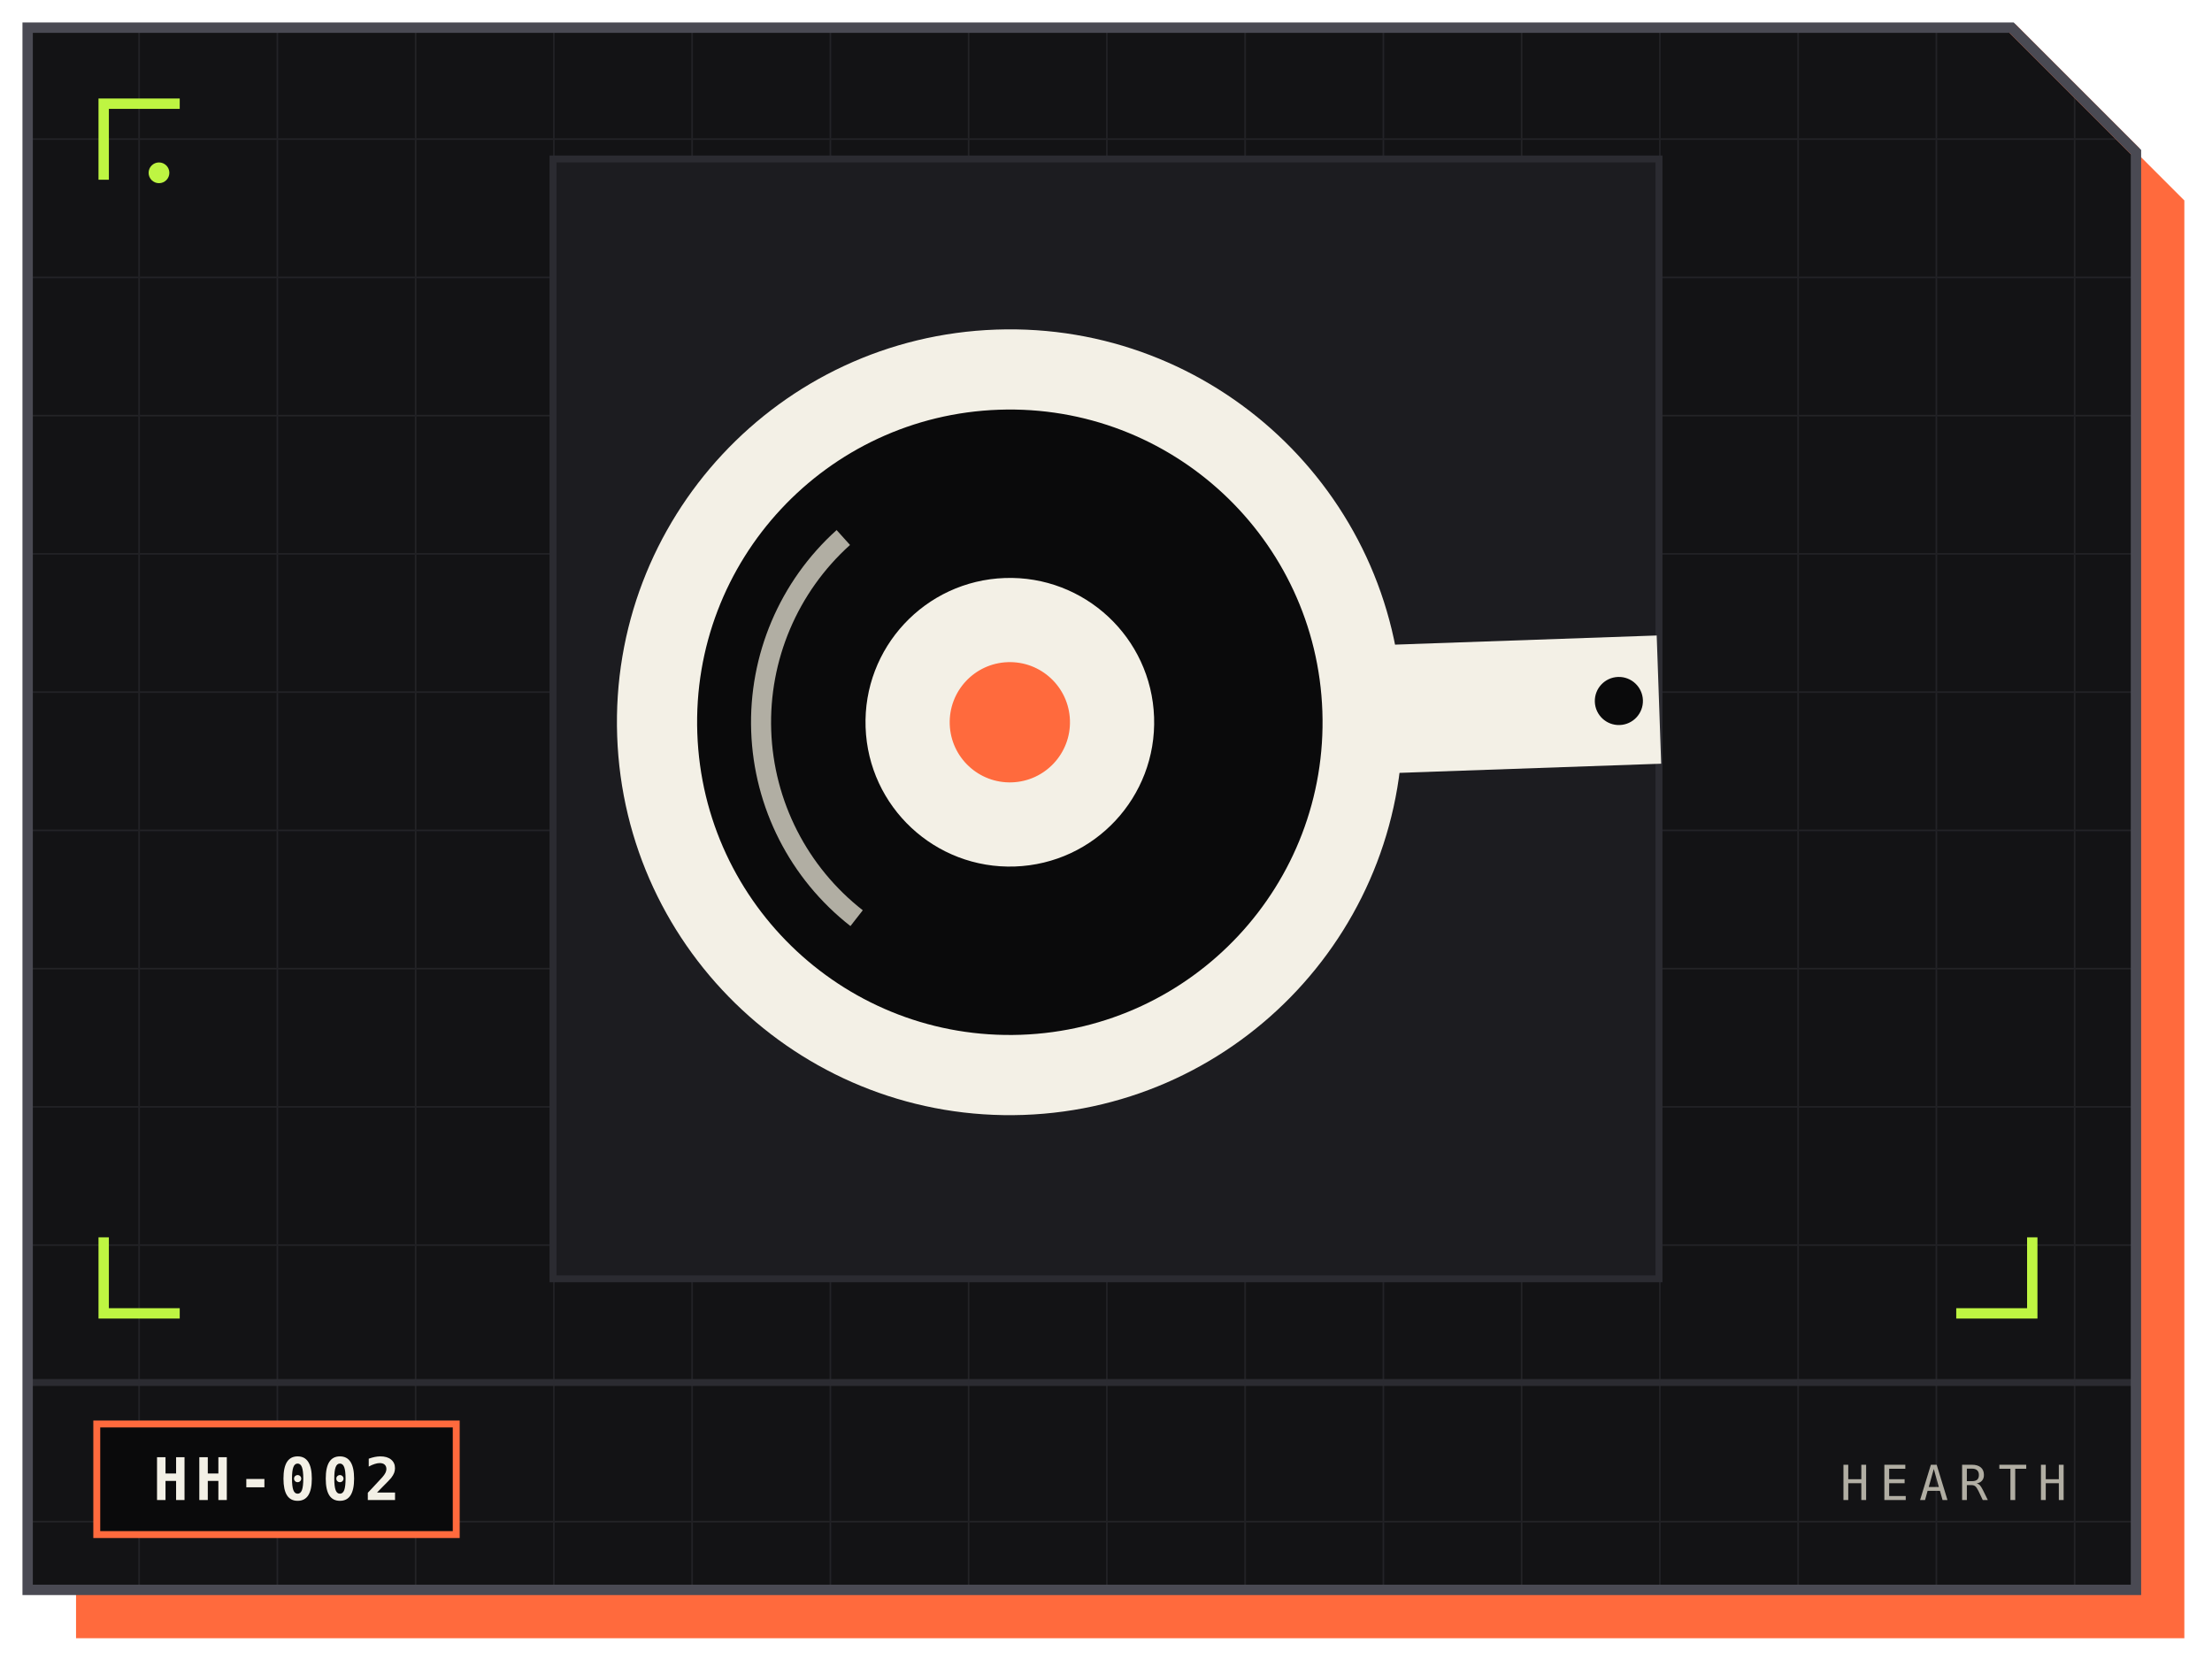
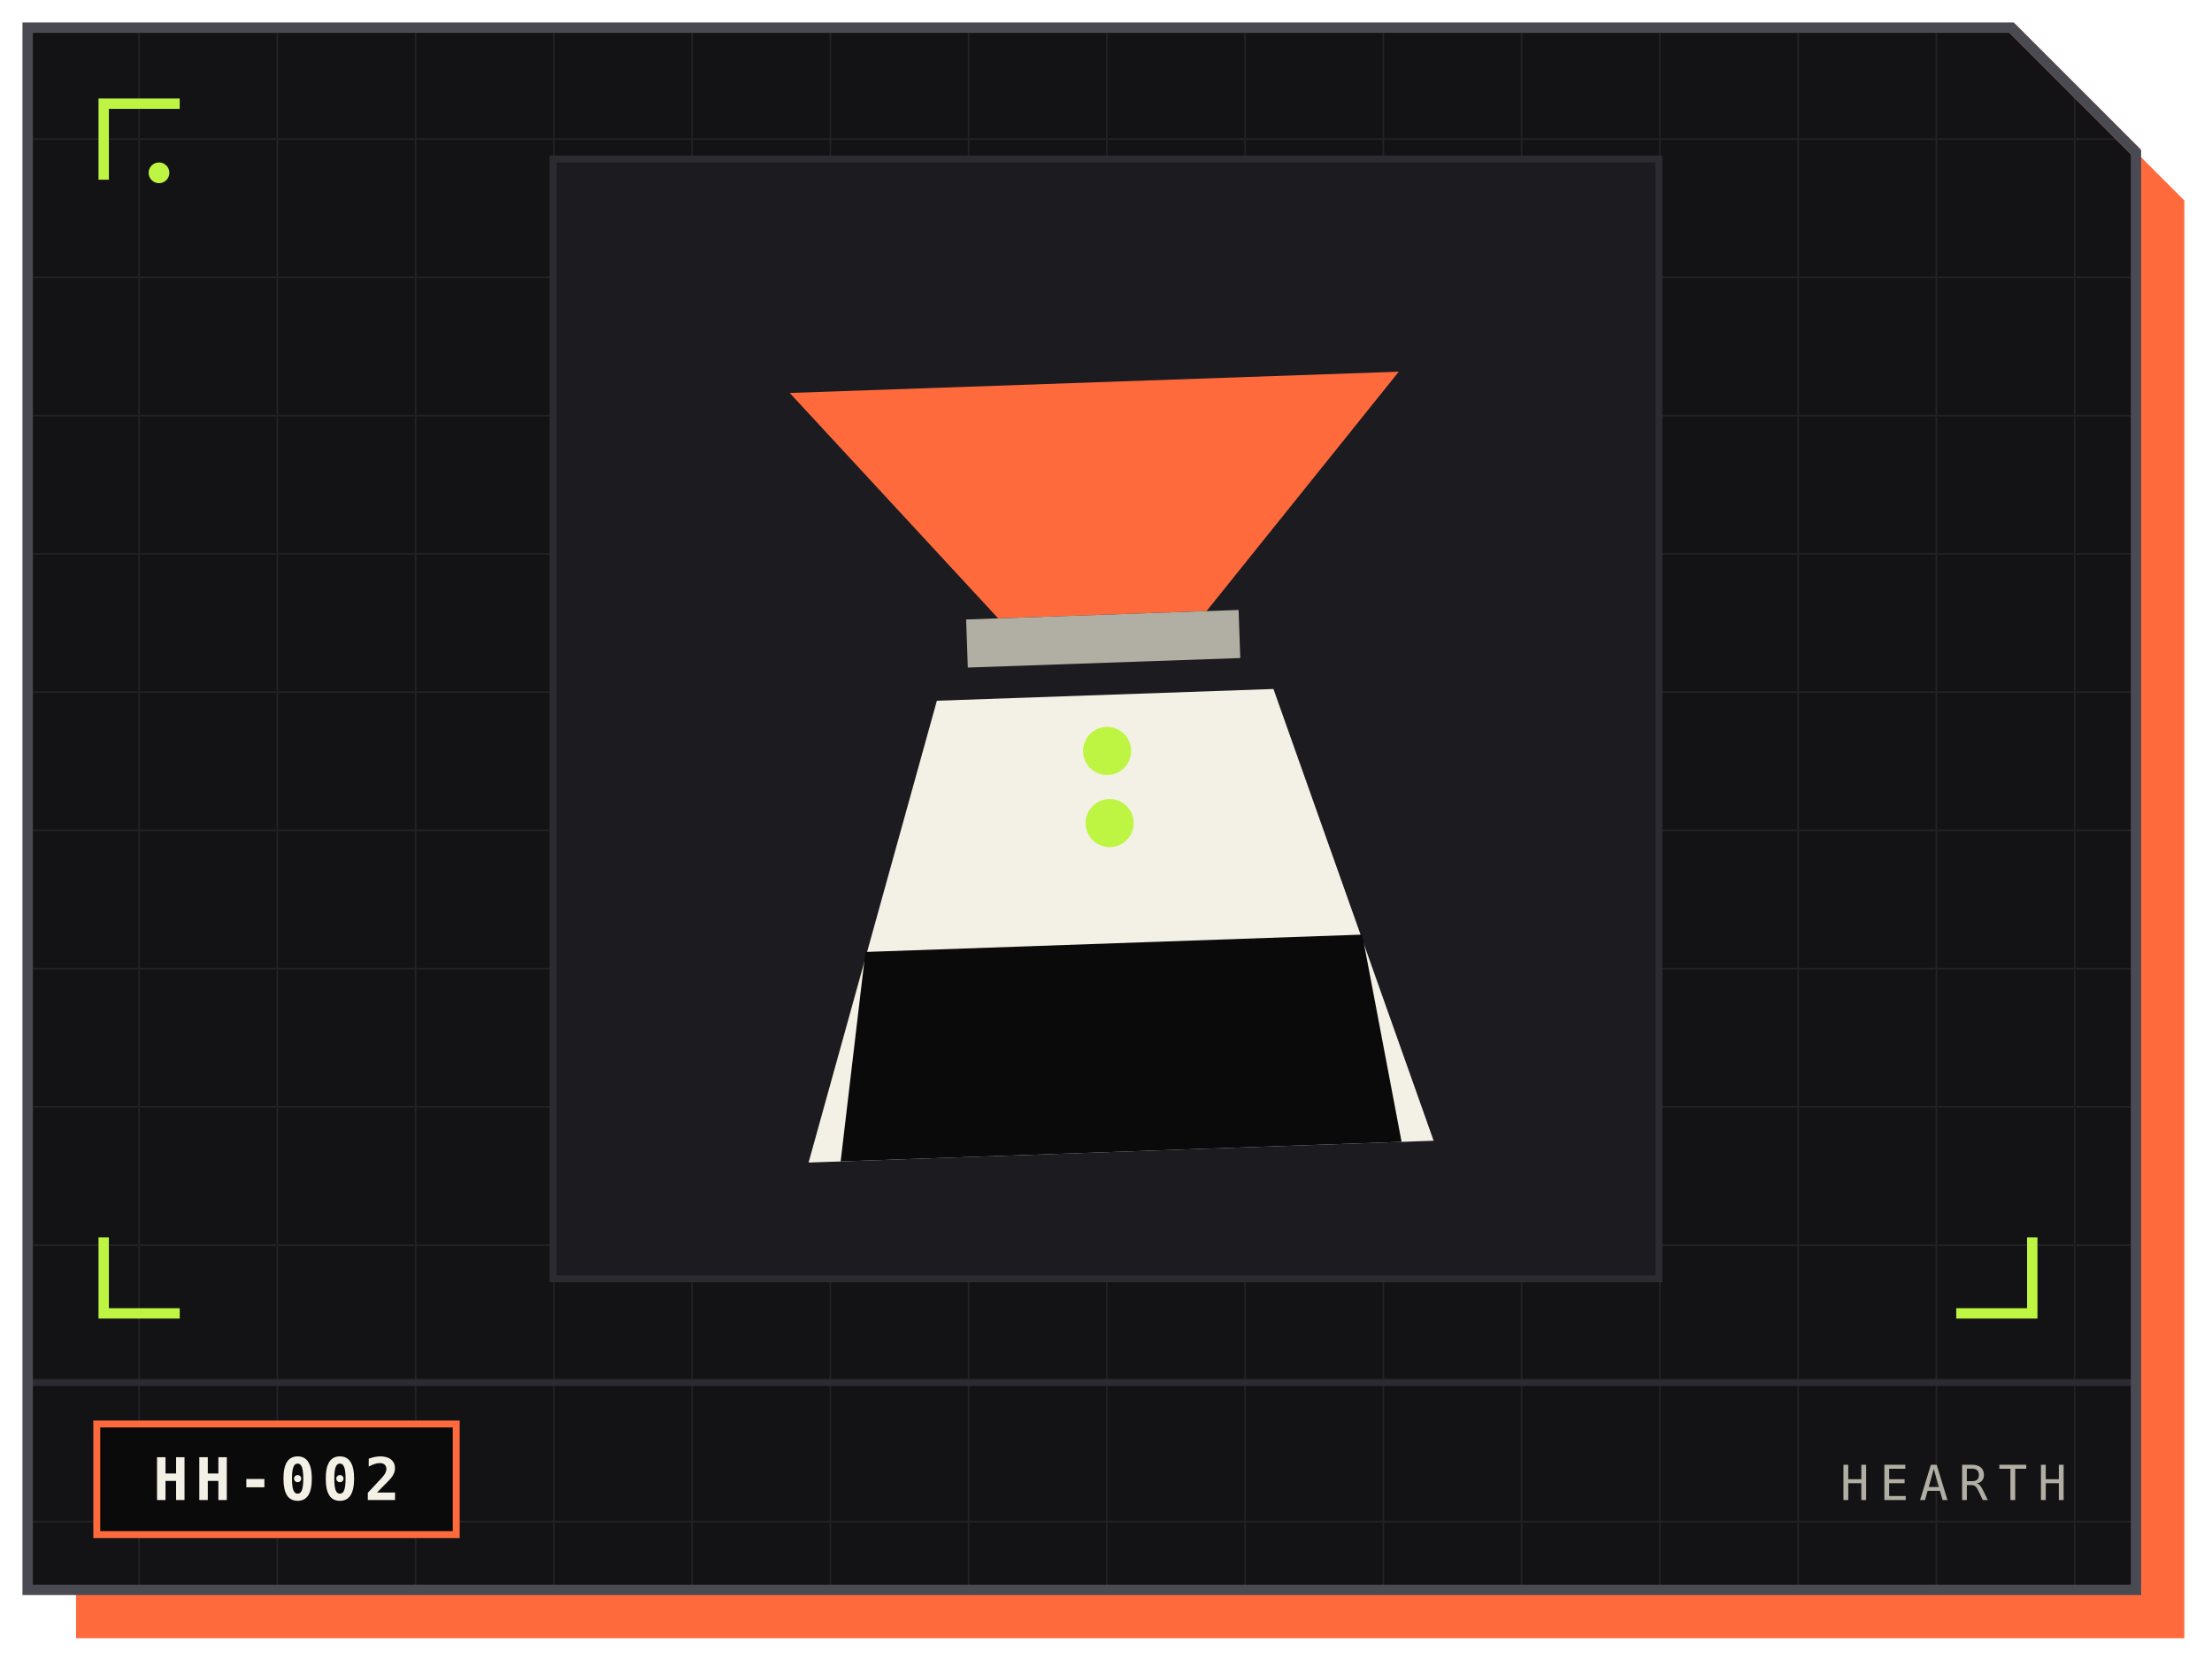
<svg xmlns="http://www.w3.org/2000/svg" viewBox="0 0 640 480" width="640" height="480" role="img">
  <style>.c{fill:#f3f0e6}.C{stroke:#f3f0e6;fill:none}.a{fill:#ff6a3d}.A{stroke:#ff6a3d;fill:none}.s{fill:#bef542}.S{stroke:#bef542;fill:none}.m{fill:#b1aea3}.M{stroke:#b1aea3;fill:none}.d{fill:#0a0a0b}.D{stroke:#0a0a0b;fill:none}.p{fill:#1c1c20}.P{stroke:#1c1c20;fill:none}</style>
  <defs>
    <clipPath id="kHH002">
      <polygon points="8,8 582,8 618,44 618,460 8,460" />
    </clipPath>
    <pattern id="gHH002" width="40" height="40" patternUnits="userSpaceOnUse">
      <path d="M40 0H0V40" fill="none" stroke="#2b2b31" stroke-width="1" />
    </pattern>
  </defs>
  <polygon points="22,22 596,22 632,58 632,474 22,474" fill="#ff6a3d" />
  <polygon points="8,8 582,8 618,44 618,460 8,460" fill="#131315" />
  <g clip-path="url(#kHH002)">
    <rect width="640" height="480" fill="url(#gHH002)" opacity=".55" />
  </g>
  <path d="M52 30H30V52" class="S" stroke-width="3" />
  <path d="M52 380H30V358" class="S" stroke-width="3" />
  <path d="M566 380H588V358" class="S" stroke-width="3" />
  <circle cx="46" cy="50" r="3" class="s" />
  <rect x="160" y="46" width="320" height="324" fill="#1c1c20" stroke="#2b2b31" stroke-width="2" />
  <g transform="translate(320 208) scale(1.16) rotate(-2)">
-     <rect x="60" y="-16" width="78" height="32" class="c" />
-     <circle cx="128" cy="0" r="6" class="d" />
-     <circle cx="-24" cy="0" r="98" class="c" />
-     <circle cx="-24" cy="0" r="78" class="d" />
-     <circle cx="-24" cy="0" r="36" class="c" />
-     <circle cx="-24" cy="0" r="15" class="a" />
-     <path d="M-63.9 47.5A62 62 0 0 1 -63.9 -47.5" class="M" stroke-width="5" />
+     <polygon points="-76,-84 76,-84 26,-26 -26,-26" class="a" />
+     <rect x="-34" y="-26" width="68" height="12" class="m" />
+     <polygon points="-78,108 -42,-6 42,-6 78,108" class="c" />
+     <polygon points="-70,108 -62,56 62,56 70,108" class="d" />
+     <circle cx="0" cy="8" r="6" class="s" />
+     <circle cx="0" cy="26" r="6" class="s" />
  </g>
  <path d="M8 400H618" stroke="#2b2b31" stroke-width="2" />
  <rect x="28" y="412" width="104" height="32" fill="#0a0a0b" stroke="#ff6a3d" stroke-width="2" />
  <text x="80" y="434" text-anchor="middle" font-family="IBM Plex Mono, ui-monospace, monospace" font-size="17" font-weight="700" letter-spacing="2" fill="#f3f0e6">HH-002</text>
  <text x="598" y="434" text-anchor="end" font-family="IBM Plex Mono, ui-monospace, monospace" font-size="14" letter-spacing="3" fill="#b1aea3">HEARTH</text>
  <path d="M582 8L618 44" stroke="#ff6a3d" stroke-width="3" />
  <polygon points="8,8 582,8 618,44 618,460 8,460" fill="none" stroke="#4a4a53" stroke-width="3" />
</svg>
